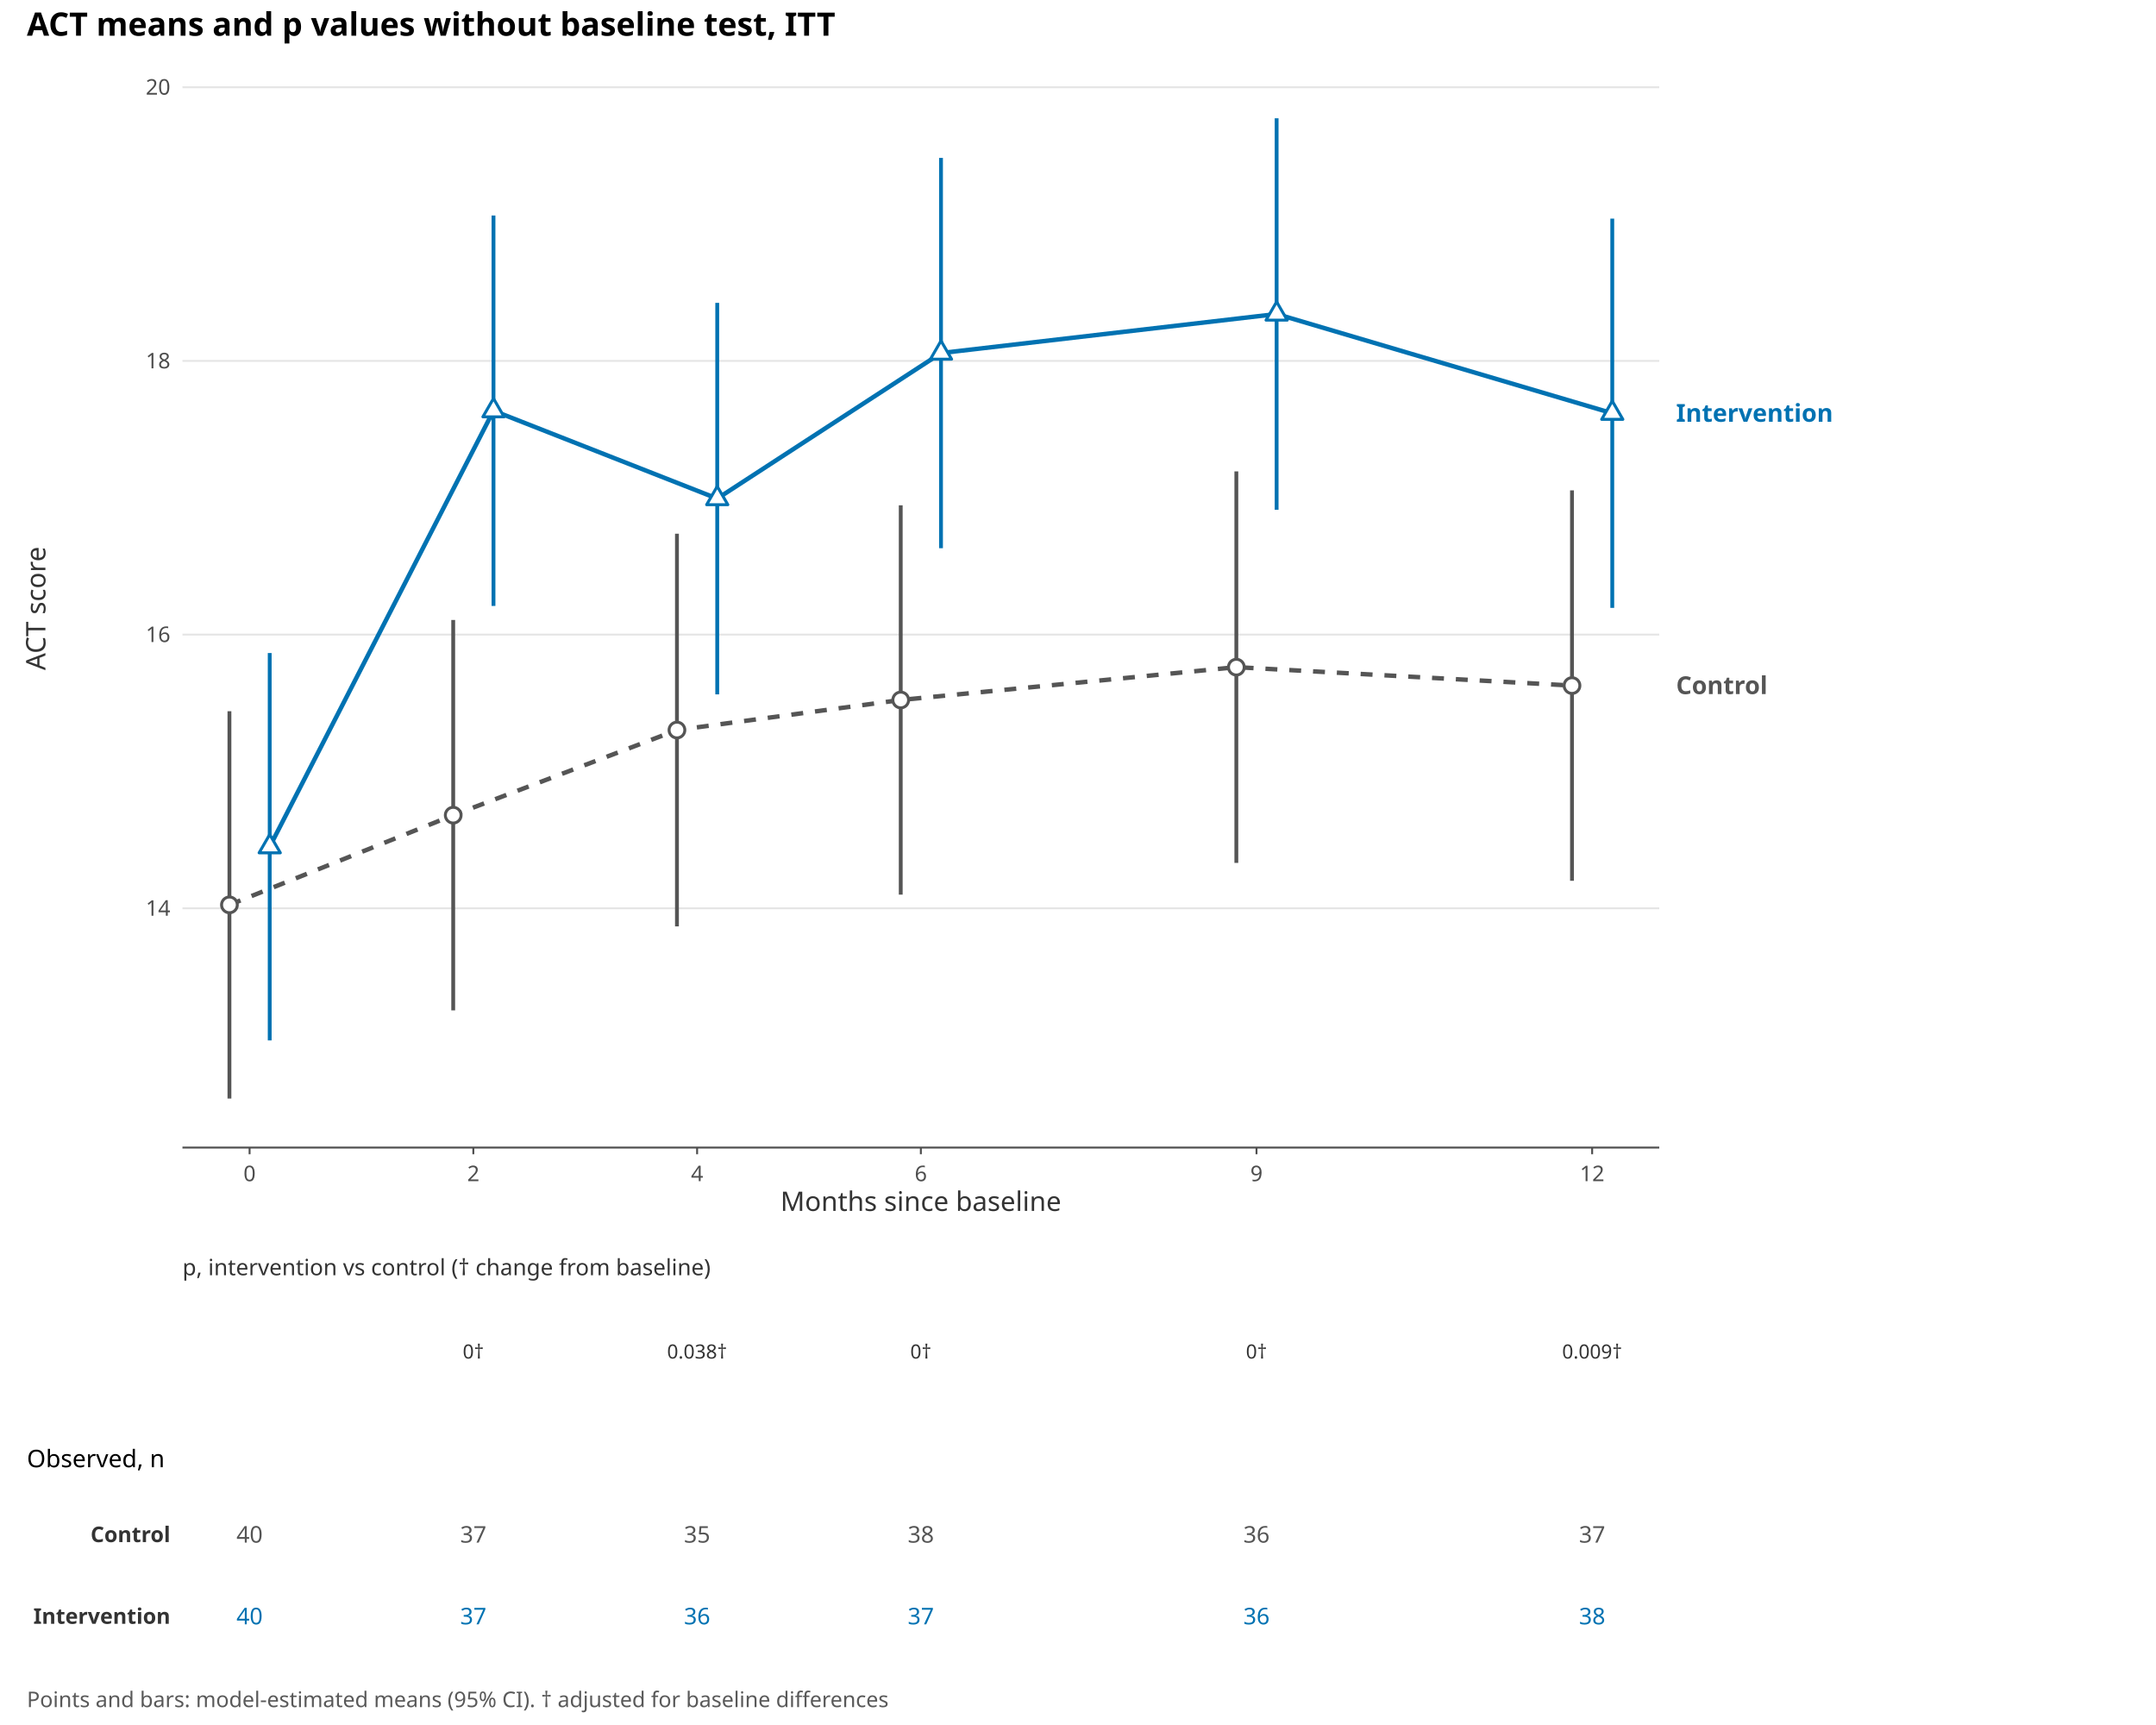
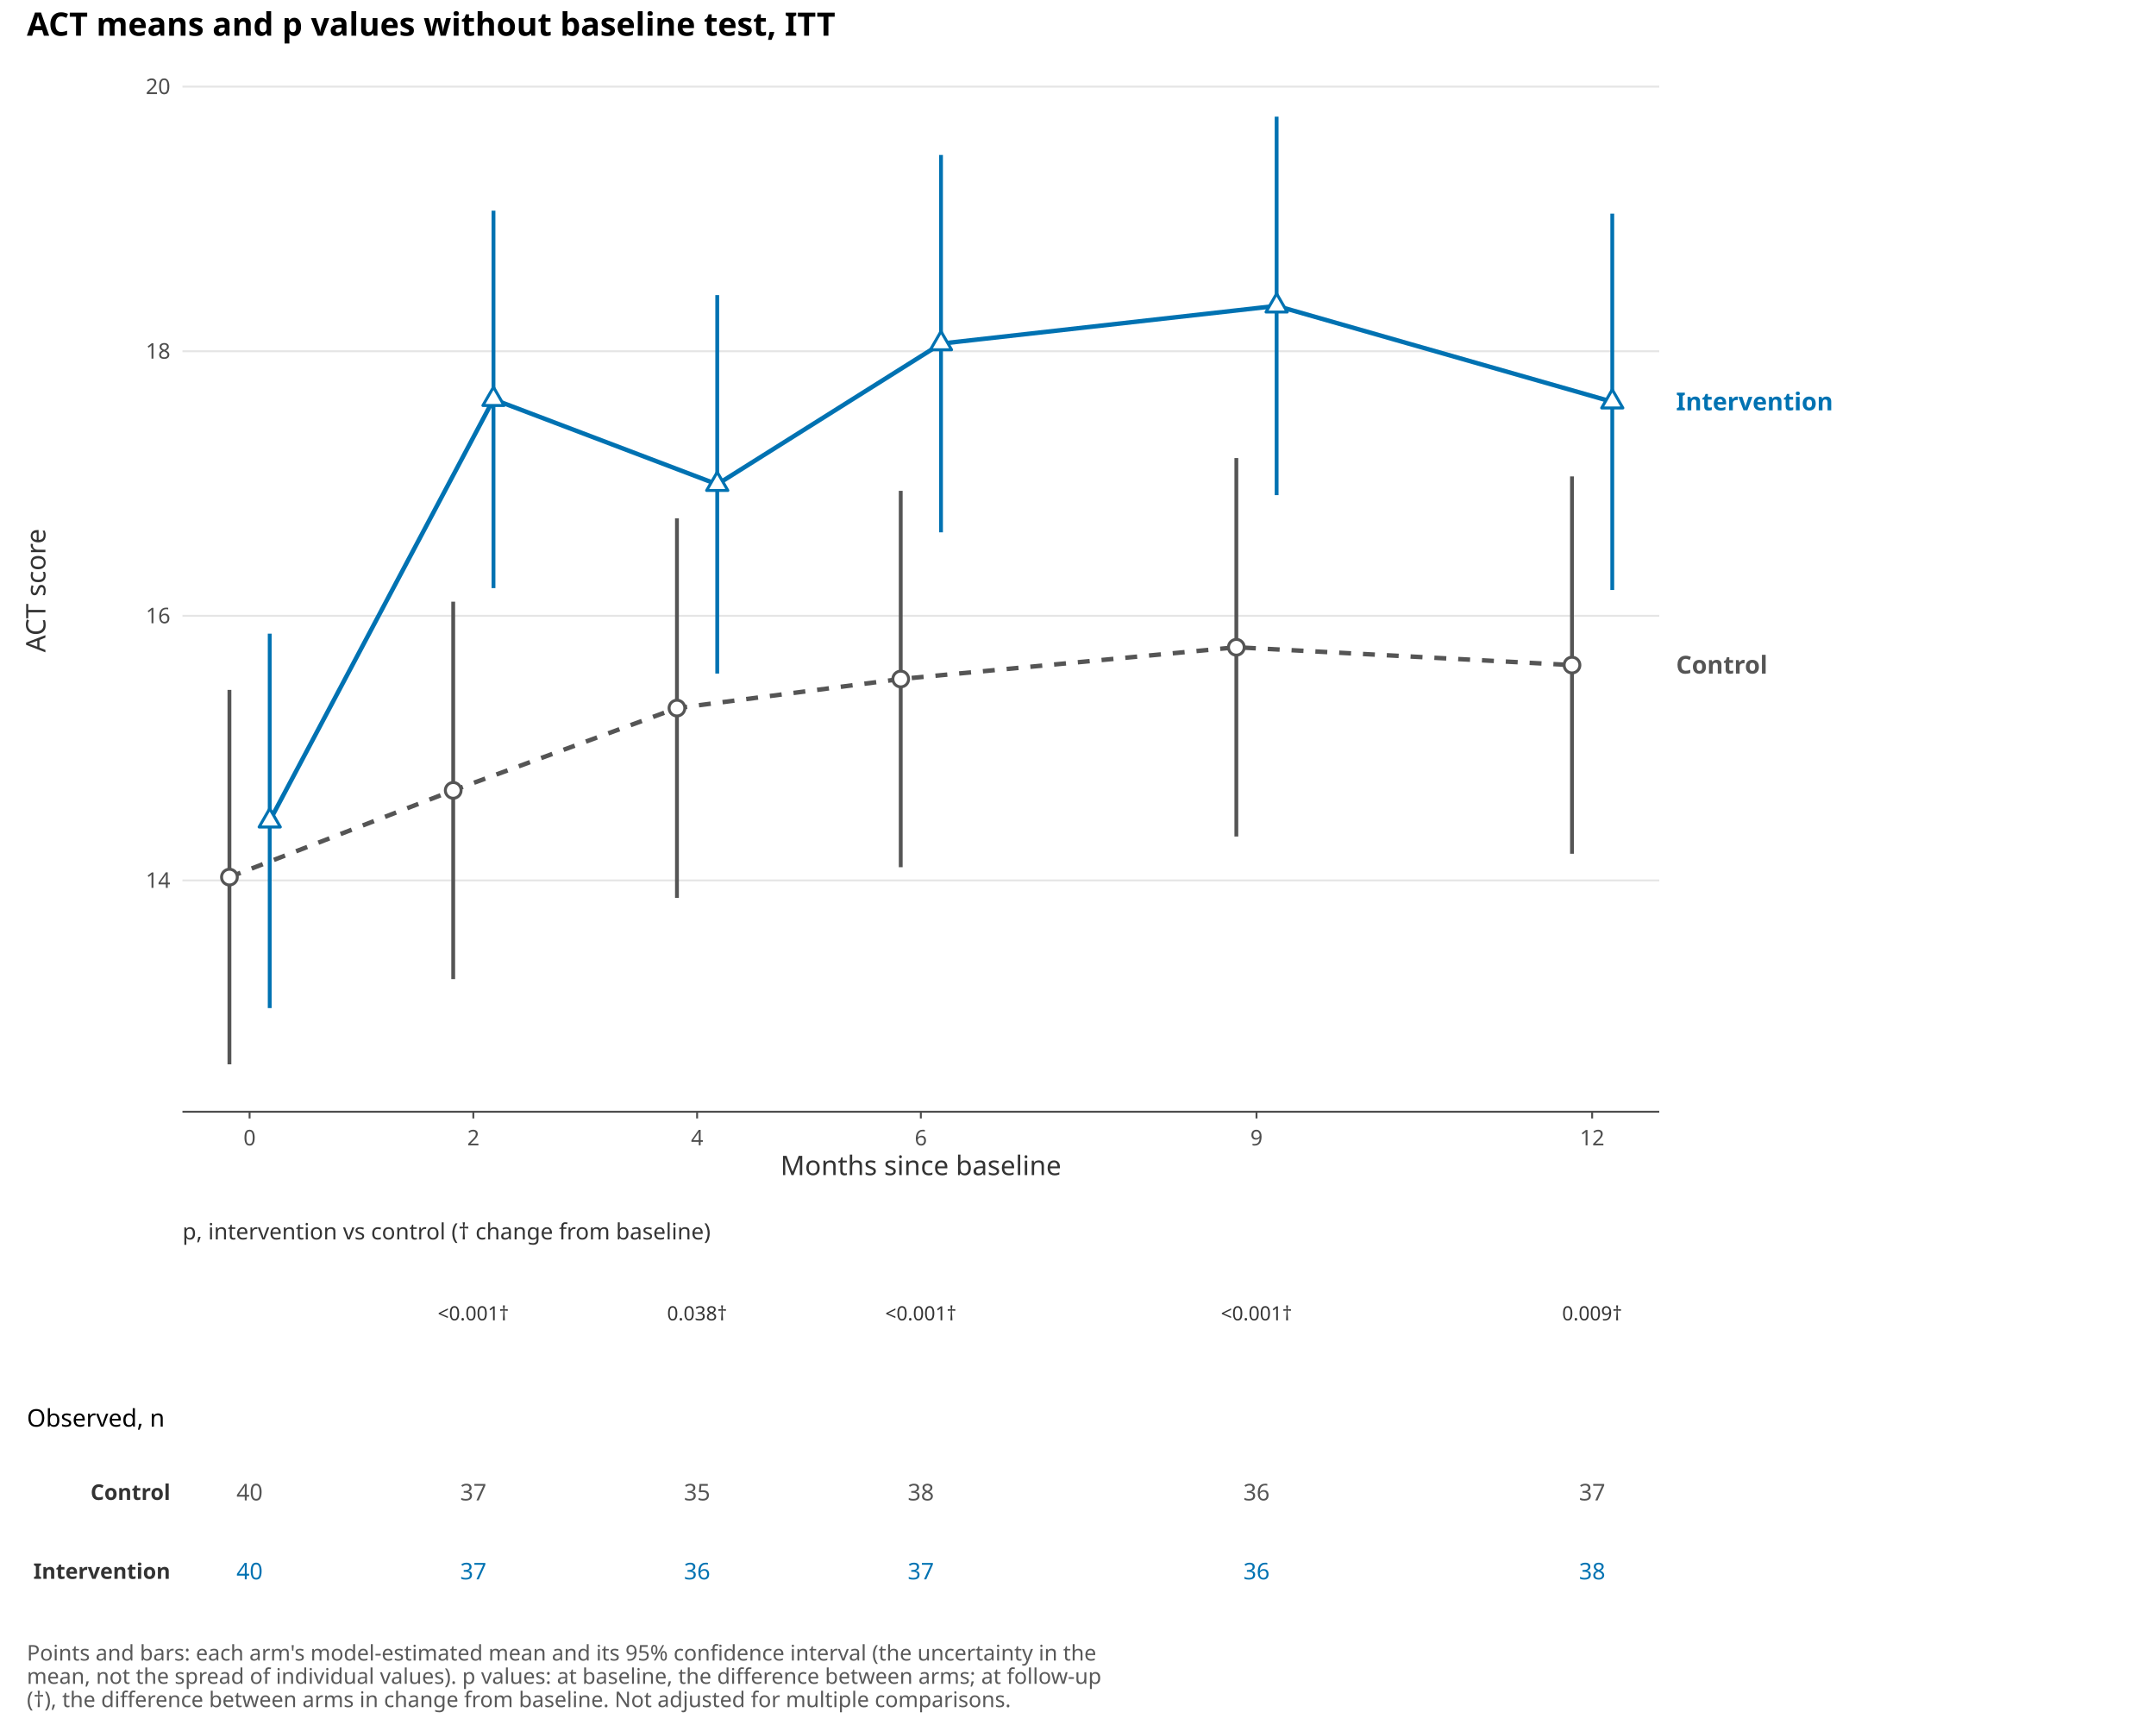
<svg xmlns="http://www.w3.org/2000/svg" class="svglite" data-engine-version="2.0" width="720.00pt" height="576.00pt" viewBox="0 0 720.00 576.00">
  <defs>
    <style type="text/css">
    .svglite line, .svglite polyline, .svglite polygon, .svglite path, .svglite rect, .svglite circle {
      fill: none;
      stroke: #000000;
      stroke-linecap: round;
      stroke-linejoin: round;
      stroke-miterlimit: 10.00;
    }
  </style>
  </defs>
  <rect width="100%" height="100%" style="stroke: none; fill: #FFFFFF;" />
  <defs>
    <clipPath id="cpMC4wMHw3MjAuMDB8MC4wMHw1NzYuMDA=">
      <rect x="0.00" y="0.00" width="720.00" height="576.00" />
    </clipPath>
  </defs>
  <g clip-path="url(#cpMC4wMHw3MjAuMDB8MC4wMHw1NzYuMDA=)">
    <rect x="-0" y="-0" width="720.00" height="576.00" style="stroke-width: 0.87; stroke: none; fill: #FFFFFF;" />
  </g>
  <defs>
-     <clipPath id="cpNTU4LjYwfDcxNS41MnwxOC42NHw0MTAuNzA=">
-       <rect x="558.60" y="18.64" width="156.92" height="392.06" />
-     </clipPath>
-   </defs>
-   <g clip-path="url(#cpNTU4LjYwfDcxNS41MnwxOC42NHw0MTAuNzA=)">
-     <rect x="558.60" y="18.64" width="156.92" height="392.06" style="stroke-width: 0.87; stroke: none; fill: #FFFFFF;" />
-   </g>
-   <g clip-path="url(#cpMC4wMHw3MjAuMDB8MC4wMHw1NzYuMDA=)">
- </g>
-   <defs>
-     <clipPath id="cpNTU4LjYwfDcxNS41Mnw0MTAuNzB8NDc5Ljg3">
-       <rect x="558.60" y="410.70" width="156.92" height="69.17" />
-     </clipPath>
-   </defs>
-   <g clip-path="url(#cpNTU4LjYwfDcxNS41Mnw0MTAuNzB8NDc5Ljg3)">
-     <rect x="558.60" y="410.70" width="156.92" height="69.17" style="stroke-width: 0.87; stroke: none; fill: #FFFFFF;" />
-   </g>
-   <g clip-path="url(#cpMC4wMHw3MjAuMDB8MC4wMHw1NzYuMDA=)">
- </g>
-   <defs>
-     <clipPath id="cpNTU4LjYwfDcxNS41Mnw0NzkuODd8NTYwLjU4">
-       <rect x="558.60" y="479.87" width="156.92" height="80.72" />
-     </clipPath>
-   </defs>
-   <g clip-path="url(#cpNTU4LjYwfDcxNS41Mnw0NzkuODd8NTYwLjU4)">
-     <rect x="558.60" y="479.87" width="156.92" height="80.72" style="stroke-width: 0.87; stroke: none; fill: #FFFFFF;" />
-   </g>
-   <g clip-path="url(#cpMC4wMHw3MjAuMDB8MC4wMHw1NzYuMDA=)">
- </g>
-   <defs>
-     <clipPath id="cpNjAuOTN8NzExLjAzfDIzLjEyfDU1Ni4xMA==">
-       <rect x="60.93" y="23.12" width="650.10" height="532.98" />
-     </clipPath>
-   </defs>
-   <g clip-path="url(#cpNjAuOTN8NzExLjAzfDIzLjEyfDU1Ni4xMA==)">
- </g>
-   <g clip-path="url(#cpMC4wMHw3MjAuMDB8MC4wMHw1NzYuMDA=)">
- </g>
-   <defs>
-     <clipPath id="cpNC40OHw1NTguNjB8MTguNjR8NDEwLjcw">
-       <rect x="4.48" y="18.64" width="554.11" height="392.06" />
-     </clipPath>
-   </defs>
-   <g clip-path="url(#cpNC40OHw1NTguNjB8MTguNjR8NDEwLjcw)">
-     <rect x="4.48" y="18.64" width="554.11" height="392.06" style="stroke-width: 0.87; stroke: none; fill: #FFFFFF;" />
-   </g>
-   <g clip-path="url(#cpMC4wMHw3MjAuMDB8MC4wMHw1NzYuMDA=)">
- </g>
-   <defs>
-     <clipPath id="cpNC40OHw1NTguNjB8NDEwLjcwfDQ3OS44Nw==">
-       <rect x="4.48" y="410.70" width="554.11" height="69.17" />
-     </clipPath>
-   </defs>
-   <g clip-path="url(#cpNC40OHw1NTguNjB8NDEwLjcwfDQ3OS44Nw==)">
-     <rect x="4.48" y="410.70" width="554.11" height="69.17" style="stroke-width: 0.00; stroke: none;" />
-   </g>
-   <g clip-path="url(#cpMC4wMHw3MjAuMDB8MC4wMHw1NzYuMDA=)">
- </g>
-   <defs>
-     <clipPath id="cpNC40OHw1NTguNjB8NDc5Ljg3fDU2MC41OA==">
-       <rect x="4.48" y="479.87" width="554.11" height="80.72" />
-     </clipPath>
-   </defs>
-   <g clip-path="url(#cpNC40OHw1NTguNjB8NDc5Ljg3fDU2MC41OA==)">
-     <rect x="4.48" y="479.87" width="554.11" height="80.72" style="stroke-width: 0.87; stroke: none; fill: #FFFFFF;" />
-   </g>
-   <g clip-path="url(#cpMC4wMHw3MjAuMDB8MC4wMHw1NzYuMDA=)">
-     <polyline points="60.93,303.29 554.11,303.29 " style="stroke-width: 0.64; stroke: #E5E5E5; stroke-linecap: butt;" />
-     <polyline points="60.93,211.90 554.11,211.90 " style="stroke-width: 0.64; stroke: #E5E5E5; stroke-linecap: butt;" />
-     <polyline points="60.93,120.51 554.11,120.51 " style="stroke-width: 0.64; stroke: #E5E5E5; stroke-linecap: butt;" />
-     <polyline points="60.93,29.13 554.11,29.13 " style="stroke-width: 0.64; stroke: #E5E5E5; stroke-linecap: butt;" />
-     <polyline points="76.62,302.15 151.35,272.20 226.07,243.77 300.80,233.73 412.88,222.77 524.97,228.92 " style="stroke-width: 1.49; stroke: #555555; stroke-dasharray: 3.98,3.98; stroke-linecap: butt;" />
-     <polyline points="90.07,282.73 164.80,137.14 239.52,166.49 314.25,117.89 426.33,104.86 538.42,137.99 " style="stroke-width: 1.49; stroke: #0072B2; stroke-linecap: butt;" />
-     <polyline points="76.62,237.48 76.62,237.48 " style="stroke-width: 1.28; stroke: #555555; stroke-linecap: butt;" />
-     <polyline points="76.62,237.48 76.62,366.82 " style="stroke-width: 1.28; stroke: #555555; stroke-linecap: butt;" />
-     <polyline points="76.62,366.82 76.62,366.82 " style="stroke-width: 1.28; stroke: #555555; stroke-linecap: butt;" />
-     <polyline points="90.07,218.06 90.07,218.06 " style="stroke-width: 1.28; stroke: #0072B2; stroke-linecap: butt;" />
-     <polyline points="90.07,218.06 90.07,347.40 " style="stroke-width: 1.28; stroke: #0072B2; stroke-linecap: butt;" />
-     <polyline points="90.07,347.40 90.07,347.40 " style="stroke-width: 1.28; stroke: #0072B2; stroke-linecap: butt;" />
-     <polyline points="151.35,207.02 151.35,207.02 " style="stroke-width: 1.28; stroke: #555555; stroke-linecap: butt;" />
-     <polyline points="151.35,207.02 151.35,337.38 " style="stroke-width: 1.28; stroke: #555555; stroke-linecap: butt;" />
-     <polyline points="151.35,337.38 151.35,337.38 " style="stroke-width: 1.28; stroke: #555555; stroke-linecap: butt;" />
-     <polyline points="164.80,71.97 164.80,71.97 " style="stroke-width: 1.28; stroke: #0072B2; stroke-linecap: butt;" />
-     <polyline points="164.80,71.97 164.80,202.32 " style="stroke-width: 1.28; stroke: #0072B2; stroke-linecap: butt;" />
-     <polyline points="164.80,202.32 164.80,202.32 " style="stroke-width: 1.28; stroke: #0072B2; stroke-linecap: butt;" />
-     <polyline points="226.07,178.21 226.07,178.21 " style="stroke-width: 1.28; stroke: #555555; stroke-linecap: butt;" />
-     <polyline points="226.07,178.21 226.07,309.34 " style="stroke-width: 1.28; stroke: #555555; stroke-linecap: butt;" />
-     <polyline points="226.07,309.34 226.07,309.34 " style="stroke-width: 1.28; stroke: #555555; stroke-linecap: butt;" />
-     <polyline points="239.52,101.13 239.52,101.13 " style="stroke-width: 1.28; stroke: #0072B2; stroke-linecap: butt;" />
-     <polyline points="239.52,101.13 239.52,231.85 " style="stroke-width: 1.28; stroke: #0072B2; stroke-linecap: butt;" />
-     <polyline points="239.52,231.85 239.52,231.85 " style="stroke-width: 1.28; stroke: #0072B2; stroke-linecap: butt;" />
-     <polyline points="300.80,168.73 300.80,168.73 " style="stroke-width: 1.28; stroke: #555555; stroke-linecap: butt;" />
-     <polyline points="300.80,168.73 300.80,298.73 " style="stroke-width: 1.28; stroke: #555555; stroke-linecap: butt;" />
-     <polyline points="300.80,298.73 300.80,298.73 " style="stroke-width: 1.28; stroke: #555555; stroke-linecap: butt;" />
-     <polyline points="314.25,52.72 314.25,52.72 " style="stroke-width: 1.28; stroke: #0072B2; stroke-linecap: butt;" />
-     <polyline points="314.25,52.72 314.25,183.06 " style="stroke-width: 1.28; stroke: #0072B2; stroke-linecap: butt;" />
-     <polyline points="314.25,183.06 314.25,183.06 " style="stroke-width: 1.28; stroke: #0072B2; stroke-linecap: butt;" />
-     <polyline points="412.88,157.41 412.88,157.41 " style="stroke-width: 1.28; stroke: #555555; stroke-linecap: butt;" />
-     <polyline points="412.88,157.41 412.88,288.13 " style="stroke-width: 1.28; stroke: #555555; stroke-linecap: butt;" />
-     <polyline points="412.88,288.13 412.88,288.13 " style="stroke-width: 1.28; stroke: #555555; stroke-linecap: butt;" />
-     <polyline points="426.33,39.49 426.33,39.49 " style="stroke-width: 1.28; stroke: #0072B2; stroke-linecap: butt;" />
-     <polyline points="426.33,39.49 426.33,170.23 " style="stroke-width: 1.28; stroke: #0072B2; stroke-linecap: butt;" />
-     <polyline points="426.33,170.23 426.33,170.23 " style="stroke-width: 1.28; stroke: #0072B2; stroke-linecap: butt;" />
-     <polyline points="524.97,163.74 524.97,163.74 " style="stroke-width: 1.28; stroke: #555555; stroke-linecap: butt;" />
-     <polyline points="524.97,163.74 524.97,294.10 " style="stroke-width: 1.28; stroke: #555555; stroke-linecap: butt;" />
-     <polyline points="524.97,294.10 524.97,294.10 " style="stroke-width: 1.28; stroke: #555555; stroke-linecap: butt;" />
-     <polyline points="538.42,72.99 538.42,72.99 " style="stroke-width: 1.28; stroke: #0072B2; stroke-linecap: butt;" />
-     <polyline points="538.42,72.99 538.42,202.98 " style="stroke-width: 1.28; stroke: #0072B2; stroke-linecap: butt;" />
-     <polyline points="538.42,202.98 538.42,202.98 " style="stroke-width: 1.28; stroke: #0072B2; stroke-linecap: butt;" />
-     <circle cx="76.62" cy="302.15" r="2.63" style="stroke-width: 0.99; stroke: #555555; fill: #FFFFFF;" />
-     <polygon points="90.07,278.64 93.62,284.77 86.53,284.77 " style="stroke-width: 0.99; stroke: #0072B2; fill: #FFFFFF;" />
-     <circle cx="151.35" cy="272.20" r="2.63" style="stroke-width: 0.99; stroke: #555555; fill: #FFFFFF;" />
-     <polygon points="164.80,133.05 168.34,139.19 161.26,139.19 " style="stroke-width: 0.99; stroke: #0072B2; fill: #FFFFFF;" />
-     <circle cx="226.07" cy="243.77" r="2.63" style="stroke-width: 0.99; stroke: #555555; fill: #FFFFFF;" />
-     <polygon points="239.52,162.40 243.07,168.53 235.98,168.53 " style="stroke-width: 0.99; stroke: #0072B2; fill: #FFFFFF;" />
-     <circle cx="300.80" cy="233.73" r="2.63" style="stroke-width: 0.99; stroke: #555555; fill: #FFFFFF;" />
-     <polygon points="314.25,113.80 317.79,119.93 310.71,119.93 " style="stroke-width: 0.99; stroke: #0072B2; fill: #FFFFFF;" />
-     <circle cx="412.88" cy="222.77" r="2.63" style="stroke-width: 0.99; stroke: #555555; fill: #FFFFFF;" />
-     <polygon points="426.33,100.77 429.88,106.90 422.79,106.90 " style="stroke-width: 0.99; stroke: #0072B2; fill: #FFFFFF;" />
-     <circle cx="524.97" cy="228.92" r="2.63" style="stroke-width: 0.99; stroke: #555555; fill: #FFFFFF;" />
-     <polygon points="538.42,133.90 541.96,140.03 534.88,140.03 " style="stroke-width: 0.99; stroke: #0072B2; fill: #FFFFFF;" />
-     <text x="559.72" y="231.76" style="font-size: 8.25px; font-weight: bold; fill: #555555; font-family: sans;" textLength="26.60px" lengthAdjust="spacingAndGlyphs">Control</text>
-     <text x="559.72" y="140.83" style="font-size: 8.25px; font-weight: bold; fill: #0072B2; font-family: sans;" textLength="43.12px" lengthAdjust="spacingAndGlyphs">Intervention</text>
-     <text x="56.90" y="305.77" text-anchor="end" style="font-size: 7.20px; fill: #4D4D4D; font-family: sans;" textLength="8.01px" lengthAdjust="spacingAndGlyphs">14</text>
-     <text x="56.90" y="214.38" text-anchor="end" style="font-size: 7.20px; fill: #4D4D4D; font-family: sans;" textLength="8.01px" lengthAdjust="spacingAndGlyphs">16</text>
-     <text x="56.90" y="122.99" text-anchor="end" style="font-size: 7.20px; fill: #4D4D4D; font-family: sans;" textLength="8.01px" lengthAdjust="spacingAndGlyphs">18</text>
-     <text x="56.90" y="31.60" text-anchor="end" style="font-size: 7.20px; fill: #4D4D4D; font-family: sans;" textLength="8.01px" lengthAdjust="spacingAndGlyphs">20</text>
-     <polyline points="60.93,383.18 554.11,383.18 " style="stroke-width: 0.64; stroke: #4D4D4D; stroke-linecap: butt;" />
-     <polyline points="83.35,385.42 83.35,383.18 " style="stroke-width: 0.64; stroke: #4D4D4D; stroke-linecap: butt;" />
-     <polyline points="158.07,385.42 158.07,383.18 " style="stroke-width: 0.64; stroke: #4D4D4D; stroke-linecap: butt;" />
-     <polyline points="232.80,385.42 232.80,383.18 " style="stroke-width: 0.64; stroke: #4D4D4D; stroke-linecap: butt;" />
-     <polyline points="307.52,385.42 307.52,383.18 " style="stroke-width: 0.64; stroke: #4D4D4D; stroke-linecap: butt;" />
-     <polyline points="419.61,385.42 419.61,383.18 " style="stroke-width: 0.64; stroke: #4D4D4D; stroke-linecap: butt;" />
-     <polyline points="531.70,385.42 531.70,383.18 " style="stroke-width: 0.64; stroke: #4D4D4D; stroke-linecap: butt;" />
-     <text x="83.35" y="394.41" text-anchor="middle" style="font-size: 7.20px; fill: #4D4D4D; font-family: sans;" textLength="4.00px" lengthAdjust="spacingAndGlyphs">0</text>
-     <text x="158.07" y="394.41" text-anchor="middle" style="font-size: 7.20px; fill: #4D4D4D; font-family: sans;" textLength="4.00px" lengthAdjust="spacingAndGlyphs">2</text>
-     <text x="232.80" y="394.41" text-anchor="middle" style="font-size: 7.20px; fill: #4D4D4D; font-family: sans;" textLength="4.00px" lengthAdjust="spacingAndGlyphs">4</text>
-     <text x="307.52" y="394.41" text-anchor="middle" style="font-size: 7.20px; fill: #4D4D4D; font-family: sans;" textLength="4.00px" lengthAdjust="spacingAndGlyphs">6</text>
-     <text x="419.61" y="394.41" text-anchor="middle" style="font-size: 7.20px; fill: #4D4D4D; font-family: sans;" textLength="4.00px" lengthAdjust="spacingAndGlyphs">9</text>
-     <text x="531.70" y="394.41" text-anchor="middle" style="font-size: 7.20px; fill: #4D4D4D; font-family: sans;" textLength="8.01px" lengthAdjust="spacingAndGlyphs">12</text>
-     <text x="307.52" y="404.34" text-anchor="middle" style="font-size: 9.00px; fill: #333333; font-family: sans;" textLength="89.07px" lengthAdjust="spacingAndGlyphs">Months since baseline</text>
-     <text transform="translate(15.16,203.15) rotate(-90)" text-anchor="middle" style="font-size: 9.00px; fill: #333333; font-family: sans;" textLength="42.52px" lengthAdjust="spacingAndGlyphs">ACT score</text>
-   </g>
-   <defs>
-     <clipPath id="cpNTYzLjA4fDcxMS4wM3wyMy4xMnwzODMuMTg=">
-       <rect x="563.08" y="23.12" width="147.95" height="360.06" />
-     </clipPath>
-   </defs>
-   <g clip-path="url(#cpNTYzLjA4fDcxMS4wM3wyMy4xMnwzODMuMTg=)">
- </g>
-   <g clip-path="url(#cpMC4wMHw3MjAuMDB8MC4wMHw1NzYuMDA=)">
-     <text x="158.07" y="453.63" text-anchor="middle" style="font-size: 6.54px; fill: #333333; font-family: sans;" textLength="7.28px" lengthAdjust="spacingAndGlyphs">0†</text>
-     <text x="232.80" y="453.63" text-anchor="middle" style="font-size: 6.54px; fill: #333333; font-family: sans;" textLength="20.02px" lengthAdjust="spacingAndGlyphs">0.038†</text>
-     <text x="307.52" y="453.63" text-anchor="middle" style="font-size: 6.54px; fill: #333333; font-family: sans;" textLength="7.28px" lengthAdjust="spacingAndGlyphs">0†</text>
-     <text x="419.61" y="453.63" text-anchor="middle" style="font-size: 6.54px; fill: #333333; font-family: sans;" textLength="7.28px" lengthAdjust="spacingAndGlyphs">0†</text>
-     <text x="531.70" y="453.63" text-anchor="middle" style="font-size: 6.54px; fill: #333333; font-family: sans;" textLength="20.02px" lengthAdjust="spacingAndGlyphs">0.009†</text>
-     <text x="60.93" y="425.82" style="font-size: 7.50px; fill: #333333; font-family: sans;" textLength="166.36px" lengthAdjust="spacingAndGlyphs">p, intervention vs control († change from baseline)</text>
-   </g>
-   <defs>
-     <clipPath id="cpNTYzLjA4fDcxMS4wM3w0MjcuMzh8NDc1LjM5">
-       <rect x="563.08" y="427.38" width="147.95" height="48.01" />
-     </clipPath>
-   </defs>
-   <g clip-path="url(#cpNTYzLjA4fDcxMS4wM3w0MjcuMzh8NDc1LjM5)">
- </g>
-   <g clip-path="url(#cpMC4wMHw3MjAuMDB8MC4wMHw1NzYuMDA=)">
-     <text x="83.35" y="515.10" text-anchor="middle" style="font-size: 7.68px; fill: #555555; font-family: sans;" textLength="8.55px" lengthAdjust="spacingAndGlyphs">40</text>
-     <text x="83.35" y="542.38" text-anchor="middle" style="font-size: 7.68px; fill: #0072B2; font-family: sans;" textLength="8.55px" lengthAdjust="spacingAndGlyphs">40</text>
-     <text x="158.07" y="515.10" text-anchor="middle" style="font-size: 7.68px; fill: #555555; font-family: sans;" textLength="8.55px" lengthAdjust="spacingAndGlyphs">37</text>
-     <text x="158.07" y="542.38" text-anchor="middle" style="font-size: 7.68px; fill: #0072B2; font-family: sans;" textLength="8.55px" lengthAdjust="spacingAndGlyphs">37</text>
-     <text x="232.80" y="515.10" text-anchor="middle" style="font-size: 7.68px; fill: #555555; font-family: sans;" textLength="8.55px" lengthAdjust="spacingAndGlyphs">35</text>
-     <text x="232.80" y="542.38" text-anchor="middle" style="font-size: 7.68px; fill: #0072B2; font-family: sans;" textLength="8.55px" lengthAdjust="spacingAndGlyphs">36</text>
-     <text x="307.52" y="515.10" text-anchor="middle" style="font-size: 7.68px; fill: #555555; font-family: sans;" textLength="8.55px" lengthAdjust="spacingAndGlyphs">38</text>
-     <text x="307.52" y="542.38" text-anchor="middle" style="font-size: 7.68px; fill: #0072B2; font-family: sans;" textLength="8.55px" lengthAdjust="spacingAndGlyphs">37</text>
-     <text x="419.61" y="515.10" text-anchor="middle" style="font-size: 7.68px; fill: #555555; font-family: sans;" textLength="8.55px" lengthAdjust="spacingAndGlyphs">36</text>
-     <text x="419.61" y="542.38" text-anchor="middle" style="font-size: 7.68px; fill: #0072B2; font-family: sans;" textLength="8.55px" lengthAdjust="spacingAndGlyphs">36</text>
-     <text x="531.70" y="515.10" text-anchor="middle" style="font-size: 7.68px; fill: #555555; font-family: sans;" textLength="8.55px" lengthAdjust="spacingAndGlyphs">37</text>
-     <text x="531.70" y="542.38" text-anchor="middle" style="font-size: 7.68px; fill: #0072B2; font-family: sans;" textLength="8.55px" lengthAdjust="spacingAndGlyphs">38</text>
-     <text x="56.90" y="542.21" text-anchor="end" style="font-size: 7.20px; font-weight: bold; fill: #333333; font-family: sans;" textLength="37.63px" lengthAdjust="spacingAndGlyphs">Intervention</text>
-     <text x="56.90" y="514.93" text-anchor="end" style="font-size: 7.20px; font-weight: bold; fill: #333333; font-family: sans;" textLength="23.21px" lengthAdjust="spacingAndGlyphs">Control</text>
-     <text x="8.97" y="489.93" style="font-size: 8.10px; font-family: sans;" textLength="44.13px" lengthAdjust="spacingAndGlyphs">Observed, n</text>
-   </g>
-   <defs>
-     <clipPath id="cpNTYzLjA4fDcxMS4wM3w0OTYuMDl8NTU2LjEw">
-       <rect x="563.08" y="496.09" width="147.95" height="60.01" />
-     </clipPath>
-   </defs>
-   <g clip-path="url(#cpNTYzLjA4fDcxMS4wM3w0OTYuMDl8NTU2LjEw)">
- </g>
-   <g clip-path="url(#cpMC4wMHw3MjAuMDB8MC4wMHw1NzYuMDA=)">
-     <text x="8.97" y="570.02" style="font-size: 7.20px; fill: #595959; font-family: sans;" textLength="274.98px" lengthAdjust="spacingAndGlyphs">Points and bars: model-estimated means (95% CI). † adjusted for baseline differences</text>
+     <clipPath id="cpNTU4LjYwfDcxNS41MnwxOC42NHwzOTguNzM=">
+       <rect x="558.60" y="18.64" width="156.92" height="380.09" />
+     </clipPath>
+   </defs>
+   <g clip-path="url(#cpNTU4LjYwfDcxNS41MnwxOC42NHwzOTguNzM=)">
+     <rect x="558.60" y="18.64" width="156.92" height="380.09" style="stroke-width: 0.87; stroke: none; fill: #FFFFFF;" />
+   </g>
+   <g clip-path="url(#cpMC4wMHw3MjAuMDB8MC4wMHw1NzYuMDA=)">
+ </g>
+   <defs>
+     <clipPath id="cpNTU4LjYwfDcxNS41MnwzOTguNzN8NDY2LjMx">
+       <rect x="558.60" y="398.73" width="156.92" height="67.58" />
+     </clipPath>
+   </defs>
+   <g clip-path="url(#cpNTU4LjYwfDcxNS41MnwzOTguNzN8NDY2LjMx)">
+     <rect x="558.60" y="398.73" width="156.92" height="67.58" style="stroke-width: 0.87; stroke: none; fill: #FFFFFF;" />
+   </g>
+   <g clip-path="url(#cpMC4wMHw3MjAuMDB8MC4wMHw1NzYuMDA=)">
+ </g>
+   <defs>
+     <clipPath id="cpNTU4LjYwfDcxNS41Mnw0NjYuMzF8NTQ1LjAz">
+       <rect x="558.60" y="466.31" width="156.92" height="78.72" />
+     </clipPath>
+   </defs>
+   <g clip-path="url(#cpNTU4LjYwfDcxNS41Mnw0NjYuMzF8NTQ1LjAz)">
+     <rect x="558.60" y="466.31" width="156.92" height="78.72" style="stroke-width: 0.87; stroke: none; fill: #FFFFFF;" />
+   </g>
+   <g clip-path="url(#cpMC4wMHw3MjAuMDB8MC4wMHw1NzYuMDA=)">
+ </g>
+   <defs>
+     <clipPath id="cpNjAuOTN8NzExLjAzfDIzLjEyfDU0MC41NQ==">
+       <rect x="60.93" y="23.12" width="650.10" height="517.42" />
+     </clipPath>
+   </defs>
+   <g clip-path="url(#cpNjAuOTN8NzExLjAzfDIzLjEyfDU0MC41NQ==)">
+ </g>
+   <g clip-path="url(#cpMC4wMHw3MjAuMDB8MC4wMHw1NzYuMDA=)">
+ </g>
+   <defs>
+     <clipPath id="cpNC40OHw1NTguNjB8MTguNjR8Mzk4Ljcz">
+       <rect x="4.48" y="18.64" width="554.11" height="380.09" />
+     </clipPath>
+   </defs>
+   <g clip-path="url(#cpNC40OHw1NTguNjB8MTguNjR8Mzk4Ljcz)">
+     <rect x="4.48" y="18.64" width="554.11" height="380.09" style="stroke-width: 0.87; stroke: none; fill: #FFFFFF;" />
+   </g>
+   <g clip-path="url(#cpMC4wMHw3MjAuMDB8MC4wMHw1NzYuMDA=)">
+ </g>
+   <defs>
+     <clipPath id="cpNC40OHw1NTguNjB8Mzk4LjczfDQ2Ni4zMQ==">
+       <rect x="4.48" y="398.73" width="554.11" height="67.58" />
+     </clipPath>
+   </defs>
+   <g clip-path="url(#cpNC40OHw1NTguNjB8Mzk4LjczfDQ2Ni4zMQ==)">
+     <rect x="4.48" y="398.73" width="554.11" height="67.58" style="stroke-width: 0.00; stroke: none;" />
+   </g>
+   <g clip-path="url(#cpMC4wMHw3MjAuMDB8MC4wMHw1NzYuMDA=)">
+ </g>
+   <defs>
+     <clipPath id="cpNC40OHw1NTguNjB8NDY2LjMxfDU0NS4wMw==">
+       <rect x="4.48" y="466.31" width="554.11" height="78.72" />
+     </clipPath>
+   </defs>
+   <g clip-path="url(#cpNC40OHw1NTguNjB8NDY2LjMxfDU0NS4wMw==)">
+     <rect x="4.48" y="466.31" width="554.11" height="78.72" style="stroke-width: 0.87; stroke: none; fill: #FFFFFF;" />
+   </g>
+   <g clip-path="url(#cpMC4wMHw3MjAuMDB8MC4wMHw1NzYuMDA=)">
+     <polyline points="60.93,293.98 554.11,293.98 " style="stroke-width: 0.64; stroke: #E5E5E5; stroke-linecap: butt;" />
+     <polyline points="60.93,205.63 554.11,205.63 " style="stroke-width: 0.64; stroke: #E5E5E5; stroke-linecap: butt;" />
+     <polyline points="60.93,117.28 554.11,117.28 " style="stroke-width: 0.64; stroke: #E5E5E5; stroke-linecap: butt;" />
+     <polyline points="60.93,28.93 554.11,28.93 " style="stroke-width: 0.64; stroke: #E5E5E5; stroke-linecap: butt;" />
+     <polyline points="76.62,292.88 151.35,263.92 226.07,236.44 300.80,226.73 412.88,216.13 524.97,222.08 " style="stroke-width: 1.49; stroke: #555555; stroke-dasharray: 3.98,3.98; stroke-linecap: butt;" />
+     <polyline points="90.07,274.10 164.80,133.35 239.52,161.73 314.25,114.74 426.33,102.14 538.42,134.17 " style="stroke-width: 1.49; stroke: #0072B2; stroke-linecap: butt;" />
+     <polyline points="76.62,230.36 76.62,230.36 " style="stroke-width: 1.28; stroke: #555555; stroke-linecap: butt;" />
+     <polyline points="76.62,230.36 76.62,355.40 " style="stroke-width: 1.28; stroke: #555555; stroke-linecap: butt;" />
+     <polyline points="76.62,355.40 76.62,355.40 " style="stroke-width: 1.28; stroke: #555555; stroke-linecap: butt;" />
+     <polyline points="90.07,211.58 90.07,211.58 " style="stroke-width: 1.28; stroke: #0072B2; stroke-linecap: butt;" />
+     <polyline points="90.07,211.58 90.07,336.62 " style="stroke-width: 1.28; stroke: #0072B2; stroke-linecap: butt;" />
+     <polyline points="90.07,336.62 90.07,336.62 " style="stroke-width: 1.28; stroke: #0072B2; stroke-linecap: butt;" />
+     <polyline points="151.35,200.91 151.35,200.91 " style="stroke-width: 1.28; stroke: #555555; stroke-linecap: butt;" />
+     <polyline points="151.35,200.91 151.35,326.94 " style="stroke-width: 1.28; stroke: #555555; stroke-linecap: butt;" />
+     <polyline points="151.35,326.94 151.35,326.94 " style="stroke-width: 1.28; stroke: #555555; stroke-linecap: butt;" />
+     <polyline points="164.80,70.34 164.80,70.34 " style="stroke-width: 1.28; stroke: #0072B2; stroke-linecap: butt;" />
+     <polyline points="164.80,70.34 164.80,196.37 " style="stroke-width: 1.28; stroke: #0072B2; stroke-linecap: butt;" />
+     <polyline points="164.80,196.37 164.80,196.37 " style="stroke-width: 1.28; stroke: #0072B2; stroke-linecap: butt;" />
+     <polyline points="226.07,173.06 226.07,173.06 " style="stroke-width: 1.28; stroke: #555555; stroke-linecap: butt;" />
+     <polyline points="226.07,173.06 226.07,299.83 " style="stroke-width: 1.28; stroke: #555555; stroke-linecap: butt;" />
+     <polyline points="226.07,299.83 226.07,299.83 " style="stroke-width: 1.28; stroke: #555555; stroke-linecap: butt;" />
+     <polyline points="239.52,98.54 239.52,98.54 " style="stroke-width: 1.28; stroke: #0072B2; stroke-linecap: butt;" />
+     <polyline points="239.52,98.54 239.52,224.91 " style="stroke-width: 1.28; stroke: #0072B2; stroke-linecap: butt;" />
+     <polyline points="239.52,224.91 239.52,224.91 " style="stroke-width: 1.28; stroke: #0072B2; stroke-linecap: butt;" />
+     <polyline points="300.80,163.89 300.80,163.89 " style="stroke-width: 1.28; stroke: #555555; stroke-linecap: butt;" />
+     <polyline points="300.80,163.89 300.80,289.57 " style="stroke-width: 1.28; stroke: #555555; stroke-linecap: butt;" />
+     <polyline points="300.80,289.57 300.80,289.57 " style="stroke-width: 1.28; stroke: #555555; stroke-linecap: butt;" />
+     <polyline points="314.25,51.74 314.25,51.74 " style="stroke-width: 1.28; stroke: #0072B2; stroke-linecap: butt;" />
+     <polyline points="314.25,51.74 314.25,177.75 " style="stroke-width: 1.28; stroke: #0072B2; stroke-linecap: butt;" />
+     <polyline points="314.25,177.75 314.25,177.75 " style="stroke-width: 1.28; stroke: #0072B2; stroke-linecap: butt;" />
+     <polyline points="412.88,152.94 412.88,152.94 " style="stroke-width: 1.28; stroke: #555555; stroke-linecap: butt;" />
+     <polyline points="412.88,152.94 412.88,279.32 " style="stroke-width: 1.28; stroke: #555555; stroke-linecap: butt;" />
+     <polyline points="412.88,279.32 412.88,279.32 " style="stroke-width: 1.28; stroke: #555555; stroke-linecap: butt;" />
+     <polyline points="426.33,38.95 426.33,38.95 " style="stroke-width: 1.28; stroke: #0072B2; stroke-linecap: butt;" />
+     <polyline points="426.33,38.95 426.33,165.34 " style="stroke-width: 1.28; stroke: #0072B2; stroke-linecap: butt;" />
+     <polyline points="426.33,165.34 426.33,165.34 " style="stroke-width: 1.28; stroke: #0072B2; stroke-linecap: butt;" />
+     <polyline points="524.97,159.07 524.97,159.07 " style="stroke-width: 1.28; stroke: #555555; stroke-linecap: butt;" />
+     <polyline points="524.97,159.07 524.97,285.09 " style="stroke-width: 1.28; stroke: #555555; stroke-linecap: butt;" />
+     <polyline points="524.97,285.09 524.97,285.09 " style="stroke-width: 1.28; stroke: #555555; stroke-linecap: butt;" />
+     <polyline points="538.42,71.33 538.42,71.33 " style="stroke-width: 1.28; stroke: #0072B2; stroke-linecap: butt;" />
+     <polyline points="538.42,71.33 538.42,197.01 " style="stroke-width: 1.28; stroke: #0072B2; stroke-linecap: butt;" />
+     <polyline points="538.42,197.01 538.42,197.01 " style="stroke-width: 1.28; stroke: #0072B2; stroke-linecap: butt;" />
+     <circle cx="76.62" cy="292.88" r="2.63" style="stroke-width: 0.99; stroke: #555555; fill: #FFFFFF;" />
+     <polygon points="90.07,270.01 93.62,276.15 86.53,276.15 " style="stroke-width: 0.99; stroke: #0072B2; fill: #FFFFFF;" />
+     <circle cx="151.35" cy="263.92" r="2.63" style="stroke-width: 0.99; stroke: #555555; fill: #FFFFFF;" />
+     <polygon points="164.80,129.26 168.34,135.40 161.26,135.40 " style="stroke-width: 0.99; stroke: #0072B2; fill: #FFFFFF;" />
+     <circle cx="226.07" cy="236.44" r="2.63" style="stroke-width: 0.99; stroke: #555555; fill: #FFFFFF;" />
+     <polygon points="239.52,157.64 243.07,163.77 235.98,163.77 " style="stroke-width: 0.99; stroke: #0072B2; fill: #FFFFFF;" />
+     <circle cx="300.80" cy="226.73" r="2.63" style="stroke-width: 0.99; stroke: #555555; fill: #FFFFFF;" />
+     <polygon points="314.25,110.65 317.79,116.79 310.71,116.79 " style="stroke-width: 0.99; stroke: #0072B2; fill: #FFFFFF;" />
+     <circle cx="412.88" cy="216.13" r="2.63" style="stroke-width: 0.99; stroke: #555555; fill: #FFFFFF;" />
+     <polygon points="426.33,98.05 429.88,104.19 422.79,104.19 " style="stroke-width: 0.99; stroke: #0072B2; fill: #FFFFFF;" />
+     <circle cx="524.97" cy="222.08" r="2.63" style="stroke-width: 0.99; stroke: #555555; fill: #FFFFFF;" />
+     <polygon points="538.42,130.08 541.96,136.22 534.88,136.22 " style="stroke-width: 0.99; stroke: #0072B2; fill: #FFFFFF;" />
+     <text x="559.72" y="224.92" style="font-size: 8.25px; font-weight: bold; fill: #555555; font-family: sans;" textLength="26.60px" lengthAdjust="spacingAndGlyphs">Control</text>
+     <text x="559.72" y="137.01" style="font-size: 8.25px; font-weight: bold; fill: #0072B2; font-family: sans;" textLength="43.12px" lengthAdjust="spacingAndGlyphs">Intervention</text>
+     <text x="56.90" y="296.46" text-anchor="end" style="font-size: 7.20px; fill: #4D4D4D; font-family: sans;" textLength="8.01px" lengthAdjust="spacingAndGlyphs">14</text>
+     <text x="56.90" y="208.11" text-anchor="end" style="font-size: 7.20px; fill: #4D4D4D; font-family: sans;" textLength="8.01px" lengthAdjust="spacingAndGlyphs">16</text>
+     <text x="56.90" y="119.76" text-anchor="end" style="font-size: 7.20px; fill: #4D4D4D; font-family: sans;" textLength="8.01px" lengthAdjust="spacingAndGlyphs">18</text>
+     <text x="56.90" y="31.41" text-anchor="end" style="font-size: 7.20px; fill: #4D4D4D; font-family: sans;" textLength="8.01px" lengthAdjust="spacingAndGlyphs">20</text>
+     <polyline points="60.93,371.22 554.11,371.22 " style="stroke-width: 0.64; stroke: #4D4D4D; stroke-linecap: butt;" />
+     <polyline points="83.35,373.46 83.35,371.22 " style="stroke-width: 0.64; stroke: #4D4D4D; stroke-linecap: butt;" />
+     <polyline points="158.07,373.46 158.07,371.22 " style="stroke-width: 0.64; stroke: #4D4D4D; stroke-linecap: butt;" />
+     <polyline points="232.80,373.46 232.80,371.22 " style="stroke-width: 0.64; stroke: #4D4D4D; stroke-linecap: butt;" />
+     <polyline points="307.52,373.46 307.52,371.22 " style="stroke-width: 0.64; stroke: #4D4D4D; stroke-linecap: butt;" />
+     <polyline points="419.61,373.46 419.61,371.22 " style="stroke-width: 0.64; stroke: #4D4D4D; stroke-linecap: butt;" />
+     <polyline points="531.70,373.46 531.70,371.22 " style="stroke-width: 0.64; stroke: #4D4D4D; stroke-linecap: butt;" />
+     <text x="83.35" y="382.45" text-anchor="middle" style="font-size: 7.20px; fill: #4D4D4D; font-family: sans;" textLength="4.00px" lengthAdjust="spacingAndGlyphs">0</text>
+     <text x="158.07" y="382.45" text-anchor="middle" style="font-size: 7.20px; fill: #4D4D4D; font-family: sans;" textLength="4.00px" lengthAdjust="spacingAndGlyphs">2</text>
+     <text x="232.80" y="382.45" text-anchor="middle" style="font-size: 7.20px; fill: #4D4D4D; font-family: sans;" textLength="4.00px" lengthAdjust="spacingAndGlyphs">4</text>
+     <text x="307.52" y="382.45" text-anchor="middle" style="font-size: 7.20px; fill: #4D4D4D; font-family: sans;" textLength="4.00px" lengthAdjust="spacingAndGlyphs">6</text>
+     <text x="419.61" y="382.45" text-anchor="middle" style="font-size: 7.20px; fill: #4D4D4D; font-family: sans;" textLength="4.00px" lengthAdjust="spacingAndGlyphs">9</text>
+     <text x="531.70" y="382.45" text-anchor="middle" style="font-size: 7.20px; fill: #4D4D4D; font-family: sans;" textLength="8.01px" lengthAdjust="spacingAndGlyphs">12</text>
+     <text x="307.52" y="392.38" text-anchor="middle" style="font-size: 9.00px; fill: #333333; font-family: sans;" textLength="89.07px" lengthAdjust="spacingAndGlyphs">Months since baseline</text>
+     <text transform="translate(15.16,197.17) rotate(-90)" text-anchor="middle" style="font-size: 9.00px; fill: #333333; font-family: sans;" textLength="42.52px" lengthAdjust="spacingAndGlyphs">ACT score</text>
+   </g>
+   <defs>
+     <clipPath id="cpNTYzLjA4fDcxMS4wM3wyMy4xMnwzNzEuMjI=">
+       <rect x="563.08" y="23.12" width="147.95" height="348.10" />
+     </clipPath>
+   </defs>
+   <g clip-path="url(#cpNTYzLjA4fDcxMS4wM3wyMy4xMnwzNzEuMjI=)">
+ </g>
+   <g clip-path="url(#cpMC4wMHw3MjAuMDB8MC4wMHw1NzYuMDA=)">
+     <text x="158.07" y="440.87" text-anchor="middle" style="font-size: 6.54px; fill: #333333; font-family: sans;" textLength="23.84px" lengthAdjust="spacingAndGlyphs">&lt;0.001†</text>
+     <text x="232.80" y="440.87" text-anchor="middle" style="font-size: 6.54px; fill: #333333; font-family: sans;" textLength="20.02px" lengthAdjust="spacingAndGlyphs">0.038†</text>
+     <text x="307.52" y="440.87" text-anchor="middle" style="font-size: 6.54px; fill: #333333; font-family: sans;" textLength="23.84px" lengthAdjust="spacingAndGlyphs">&lt;0.001†</text>
+     <text x="419.61" y="440.87" text-anchor="middle" style="font-size: 6.54px; fill: #333333; font-family: sans;" textLength="23.84px" lengthAdjust="spacingAndGlyphs">&lt;0.001†</text>
+     <text x="531.70" y="440.87" text-anchor="middle" style="font-size: 6.54px; fill: #333333; font-family: sans;" textLength="20.02px" lengthAdjust="spacingAndGlyphs">0.009†</text>
+     <text x="60.93" y="413.86" style="font-size: 7.50px; fill: #333333; font-family: sans;" textLength="166.36px" lengthAdjust="spacingAndGlyphs">p, intervention vs control († change from baseline)</text>
+   </g>
+   <defs>
+     <clipPath id="cpNTYzLjA4fDcxMS4wM3w0MTUuNDF8NDYxLjgz">
+       <rect x="563.08" y="415.41" width="147.95" height="46.41" />
+     </clipPath>
+   </defs>
+   <g clip-path="url(#cpNTYzLjA4fDcxMS4wM3w0MTUuNDF8NDYxLjgz)">
+ </g>
+   <g clip-path="url(#cpMC4wMHw3MjAuMDB8MC4wMHw1NzYuMDA=)">
+     <text x="83.35" y="501.00" text-anchor="middle" style="font-size: 7.68px; fill: #555555; font-family: sans;" textLength="8.55px" lengthAdjust="spacingAndGlyphs">40</text>
+     <text x="83.35" y="527.37" text-anchor="middle" style="font-size: 7.68px; fill: #0072B2; font-family: sans;" textLength="8.55px" lengthAdjust="spacingAndGlyphs">40</text>
+     <text x="158.07" y="501.00" text-anchor="middle" style="font-size: 7.68px; fill: #555555; font-family: sans;" textLength="8.55px" lengthAdjust="spacingAndGlyphs">37</text>
+     <text x="158.07" y="527.37" text-anchor="middle" style="font-size: 7.68px; fill: #0072B2; font-family: sans;" textLength="8.55px" lengthAdjust="spacingAndGlyphs">37</text>
+     <text x="232.80" y="501.00" text-anchor="middle" style="font-size: 7.68px; fill: #555555; font-family: sans;" textLength="8.55px" lengthAdjust="spacingAndGlyphs">35</text>
+     <text x="232.80" y="527.37" text-anchor="middle" style="font-size: 7.68px; fill: #0072B2; font-family: sans;" textLength="8.55px" lengthAdjust="spacingAndGlyphs">36</text>
+     <text x="307.52" y="501.00" text-anchor="middle" style="font-size: 7.68px; fill: #555555; font-family: sans;" textLength="8.55px" lengthAdjust="spacingAndGlyphs">38</text>
+     <text x="307.52" y="527.37" text-anchor="middle" style="font-size: 7.68px; fill: #0072B2; font-family: sans;" textLength="8.55px" lengthAdjust="spacingAndGlyphs">37</text>
+     <text x="419.61" y="501.00" text-anchor="middle" style="font-size: 7.68px; fill: #555555; font-family: sans;" textLength="8.55px" lengthAdjust="spacingAndGlyphs">36</text>
+     <text x="419.61" y="527.37" text-anchor="middle" style="font-size: 7.68px; fill: #0072B2; font-family: sans;" textLength="8.55px" lengthAdjust="spacingAndGlyphs">36</text>
+     <text x="531.70" y="501.00" text-anchor="middle" style="font-size: 7.68px; fill: #555555; font-family: sans;" textLength="8.55px" lengthAdjust="spacingAndGlyphs">37</text>
+     <text x="531.70" y="527.37" text-anchor="middle" style="font-size: 7.68px; fill: #0072B2; font-family: sans;" textLength="8.55px" lengthAdjust="spacingAndGlyphs">38</text>
+     <text x="56.90" y="527.20" text-anchor="end" style="font-size: 7.20px; font-weight: bold; fill: #333333; font-family: sans;" textLength="37.63px" lengthAdjust="spacingAndGlyphs">Intervention</text>
+     <text x="56.90" y="500.83" text-anchor="end" style="font-size: 7.20px; font-weight: bold; fill: #333333; font-family: sans;" textLength="23.21px" lengthAdjust="spacingAndGlyphs">Control</text>
+     <text x="8.97" y="476.37" style="font-size: 8.10px; font-family: sans;" textLength="44.13px" lengthAdjust="spacingAndGlyphs">Observed, n</text>
+   </g>
+   <defs>
+     <clipPath id="cpNTYzLjA4fDcxMS4wM3w0ODIuNTN8NTQwLjU1">
+       <rect x="563.08" y="482.53" width="147.95" height="58.02" />
+     </clipPath>
+   </defs>
+   <g clip-path="url(#cpNTYzLjA4fDcxMS4wM3w0ODIuNTN8NTQwLjU1)">
+ </g>
+   <g clip-path="url(#cpMC4wMHw3MjAuMDB8MC4wMHw1NzYuMDA=)">
+     <text x="8.97" y="554.47" style="font-size: 7.20px; fill: #595959; font-family: sans;" textLength="337.20px" lengthAdjust="spacingAndGlyphs">Points and bars: each arm's model-estimated mean and its 95% confidence interval (the uncertainty in the</text>
+     <text x="8.97" y="562.25" style="font-size: 7.20px; fill: #595959; font-family: sans;" textLength="338.63px" lengthAdjust="spacingAndGlyphs">mean, not the spread of individual values). p values: at baseline, the difference between arms; at follow-up</text>
+     <text x="8.97" y="570.02" style="font-size: 7.20px; fill: #595959; font-family: sans;" textLength="308.59px" lengthAdjust="spacingAndGlyphs">(†), the difference between arms in change from baseline. Not adjusted for multiple comparisons.</text>
    <text x="8.97" y="11.92" style="font-size: 10.80px; font-weight: bold; font-family: sans;" textLength="244.35px" lengthAdjust="spacingAndGlyphs">ACT means and p values without baseline test, ITT</text>
  </g>
</svg>
